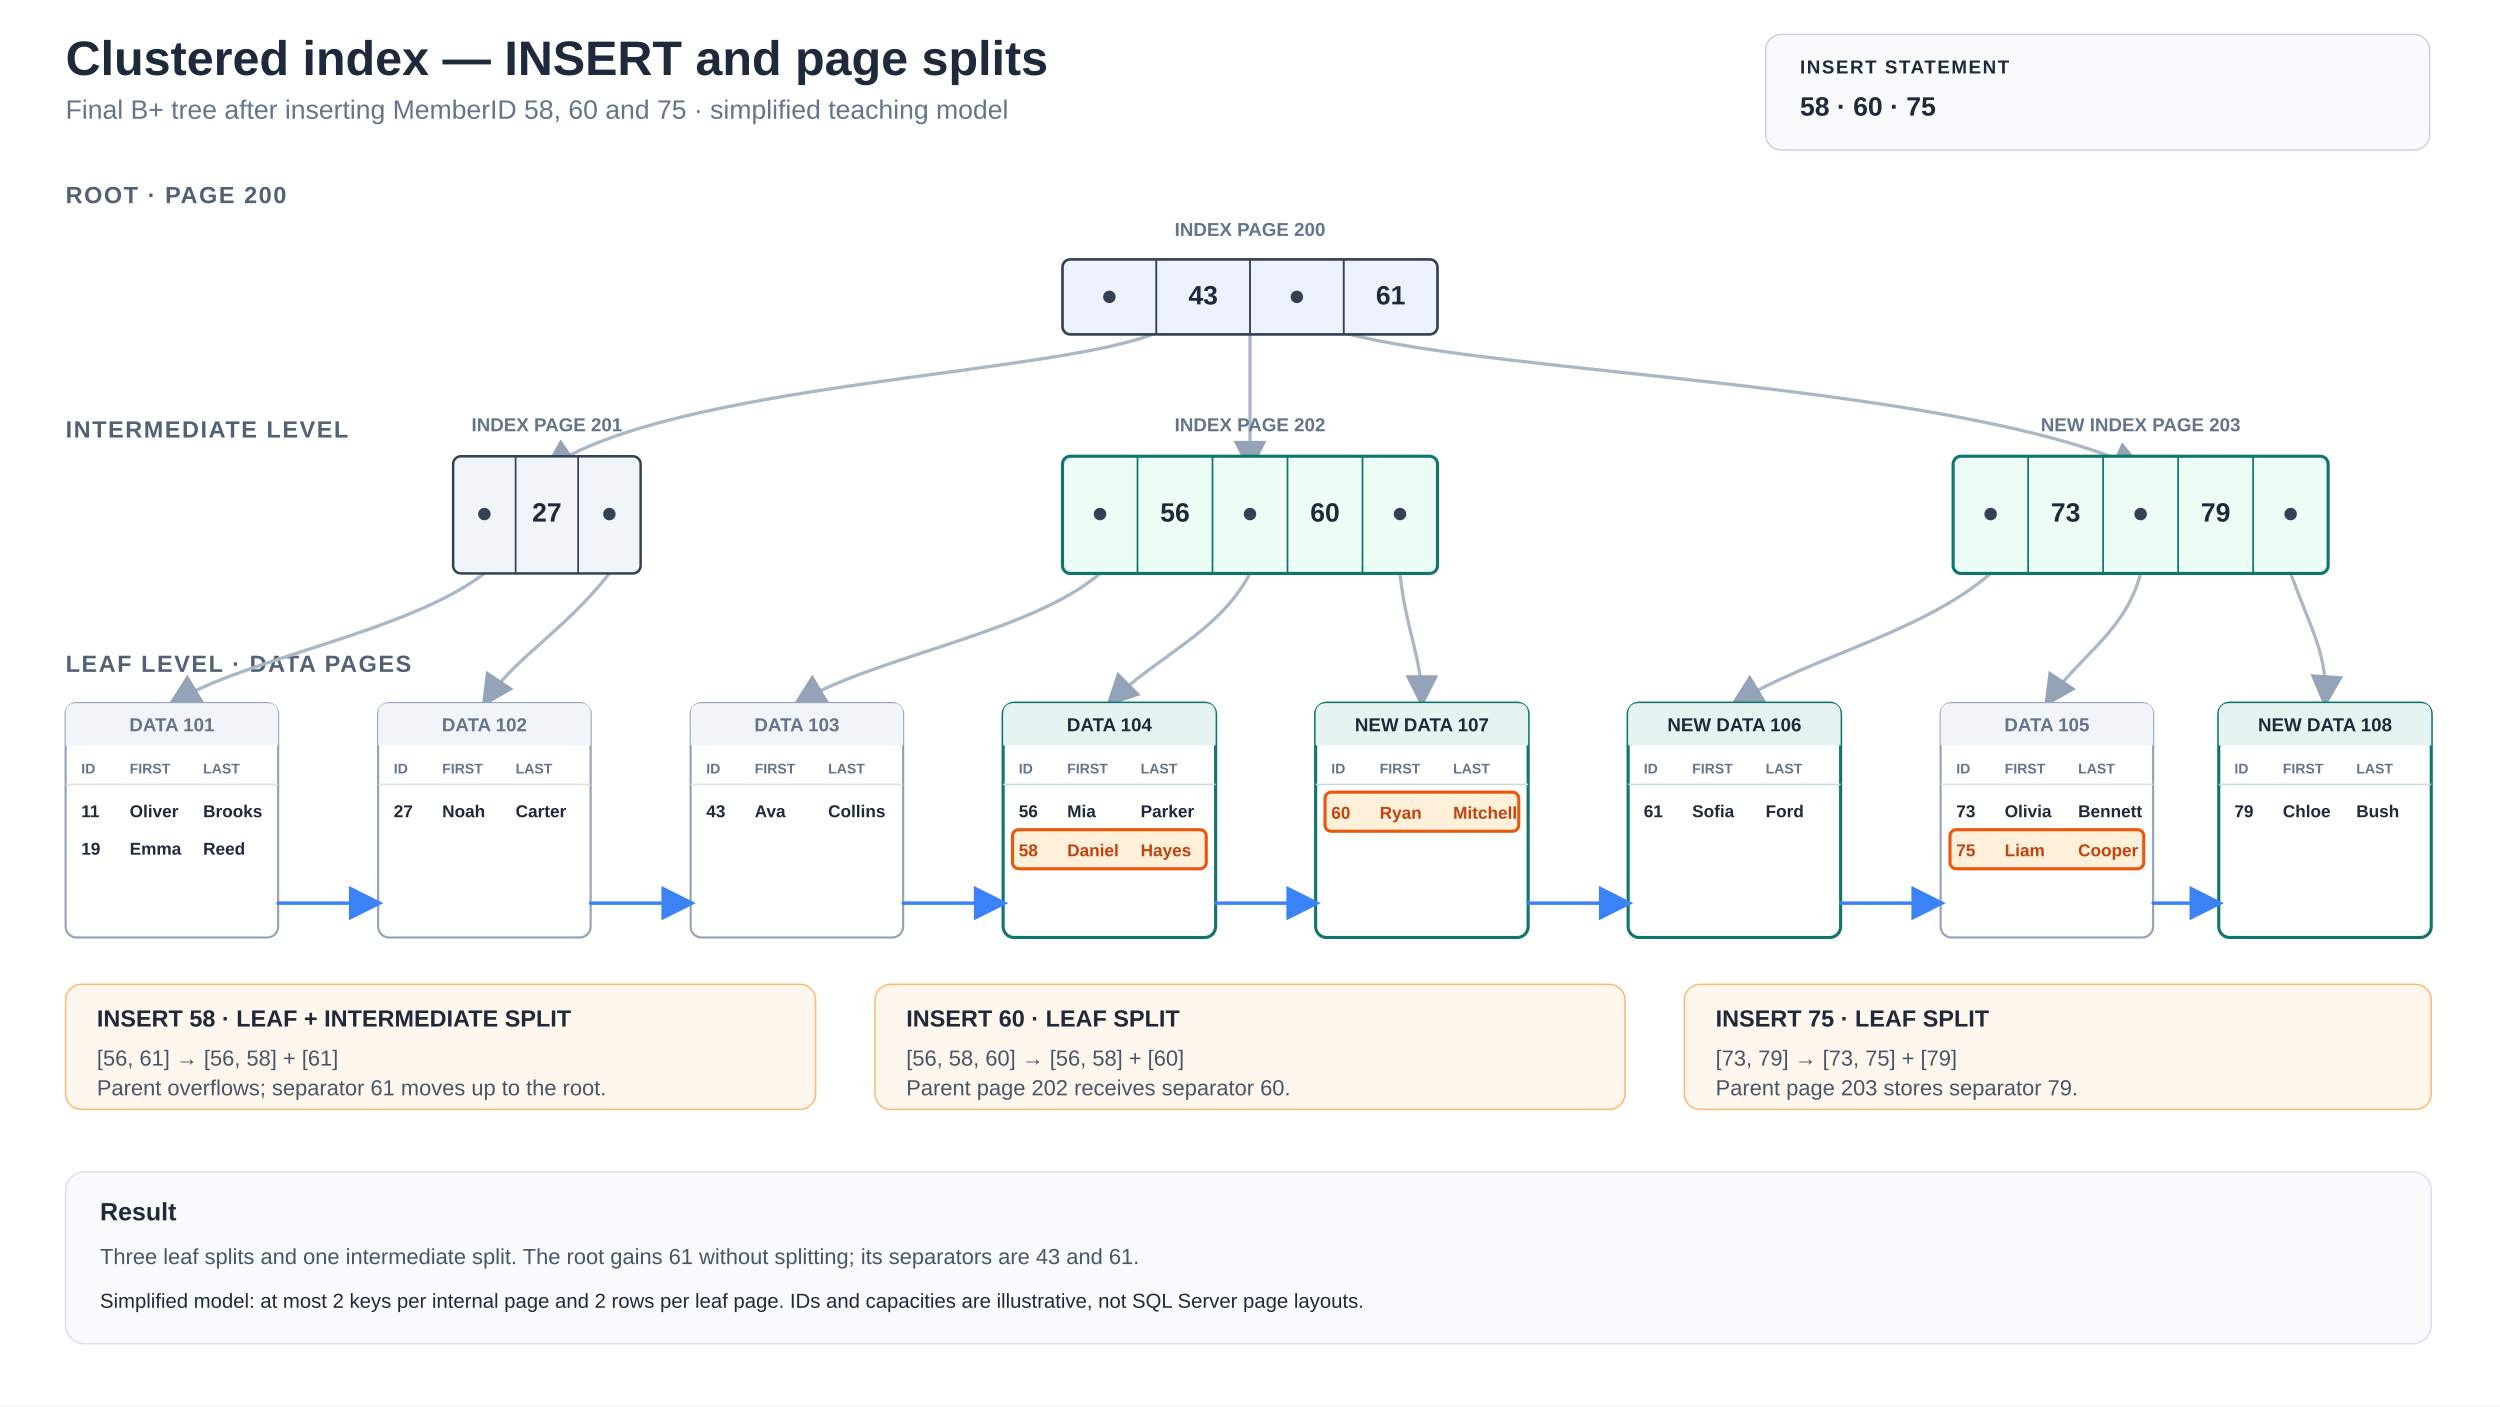
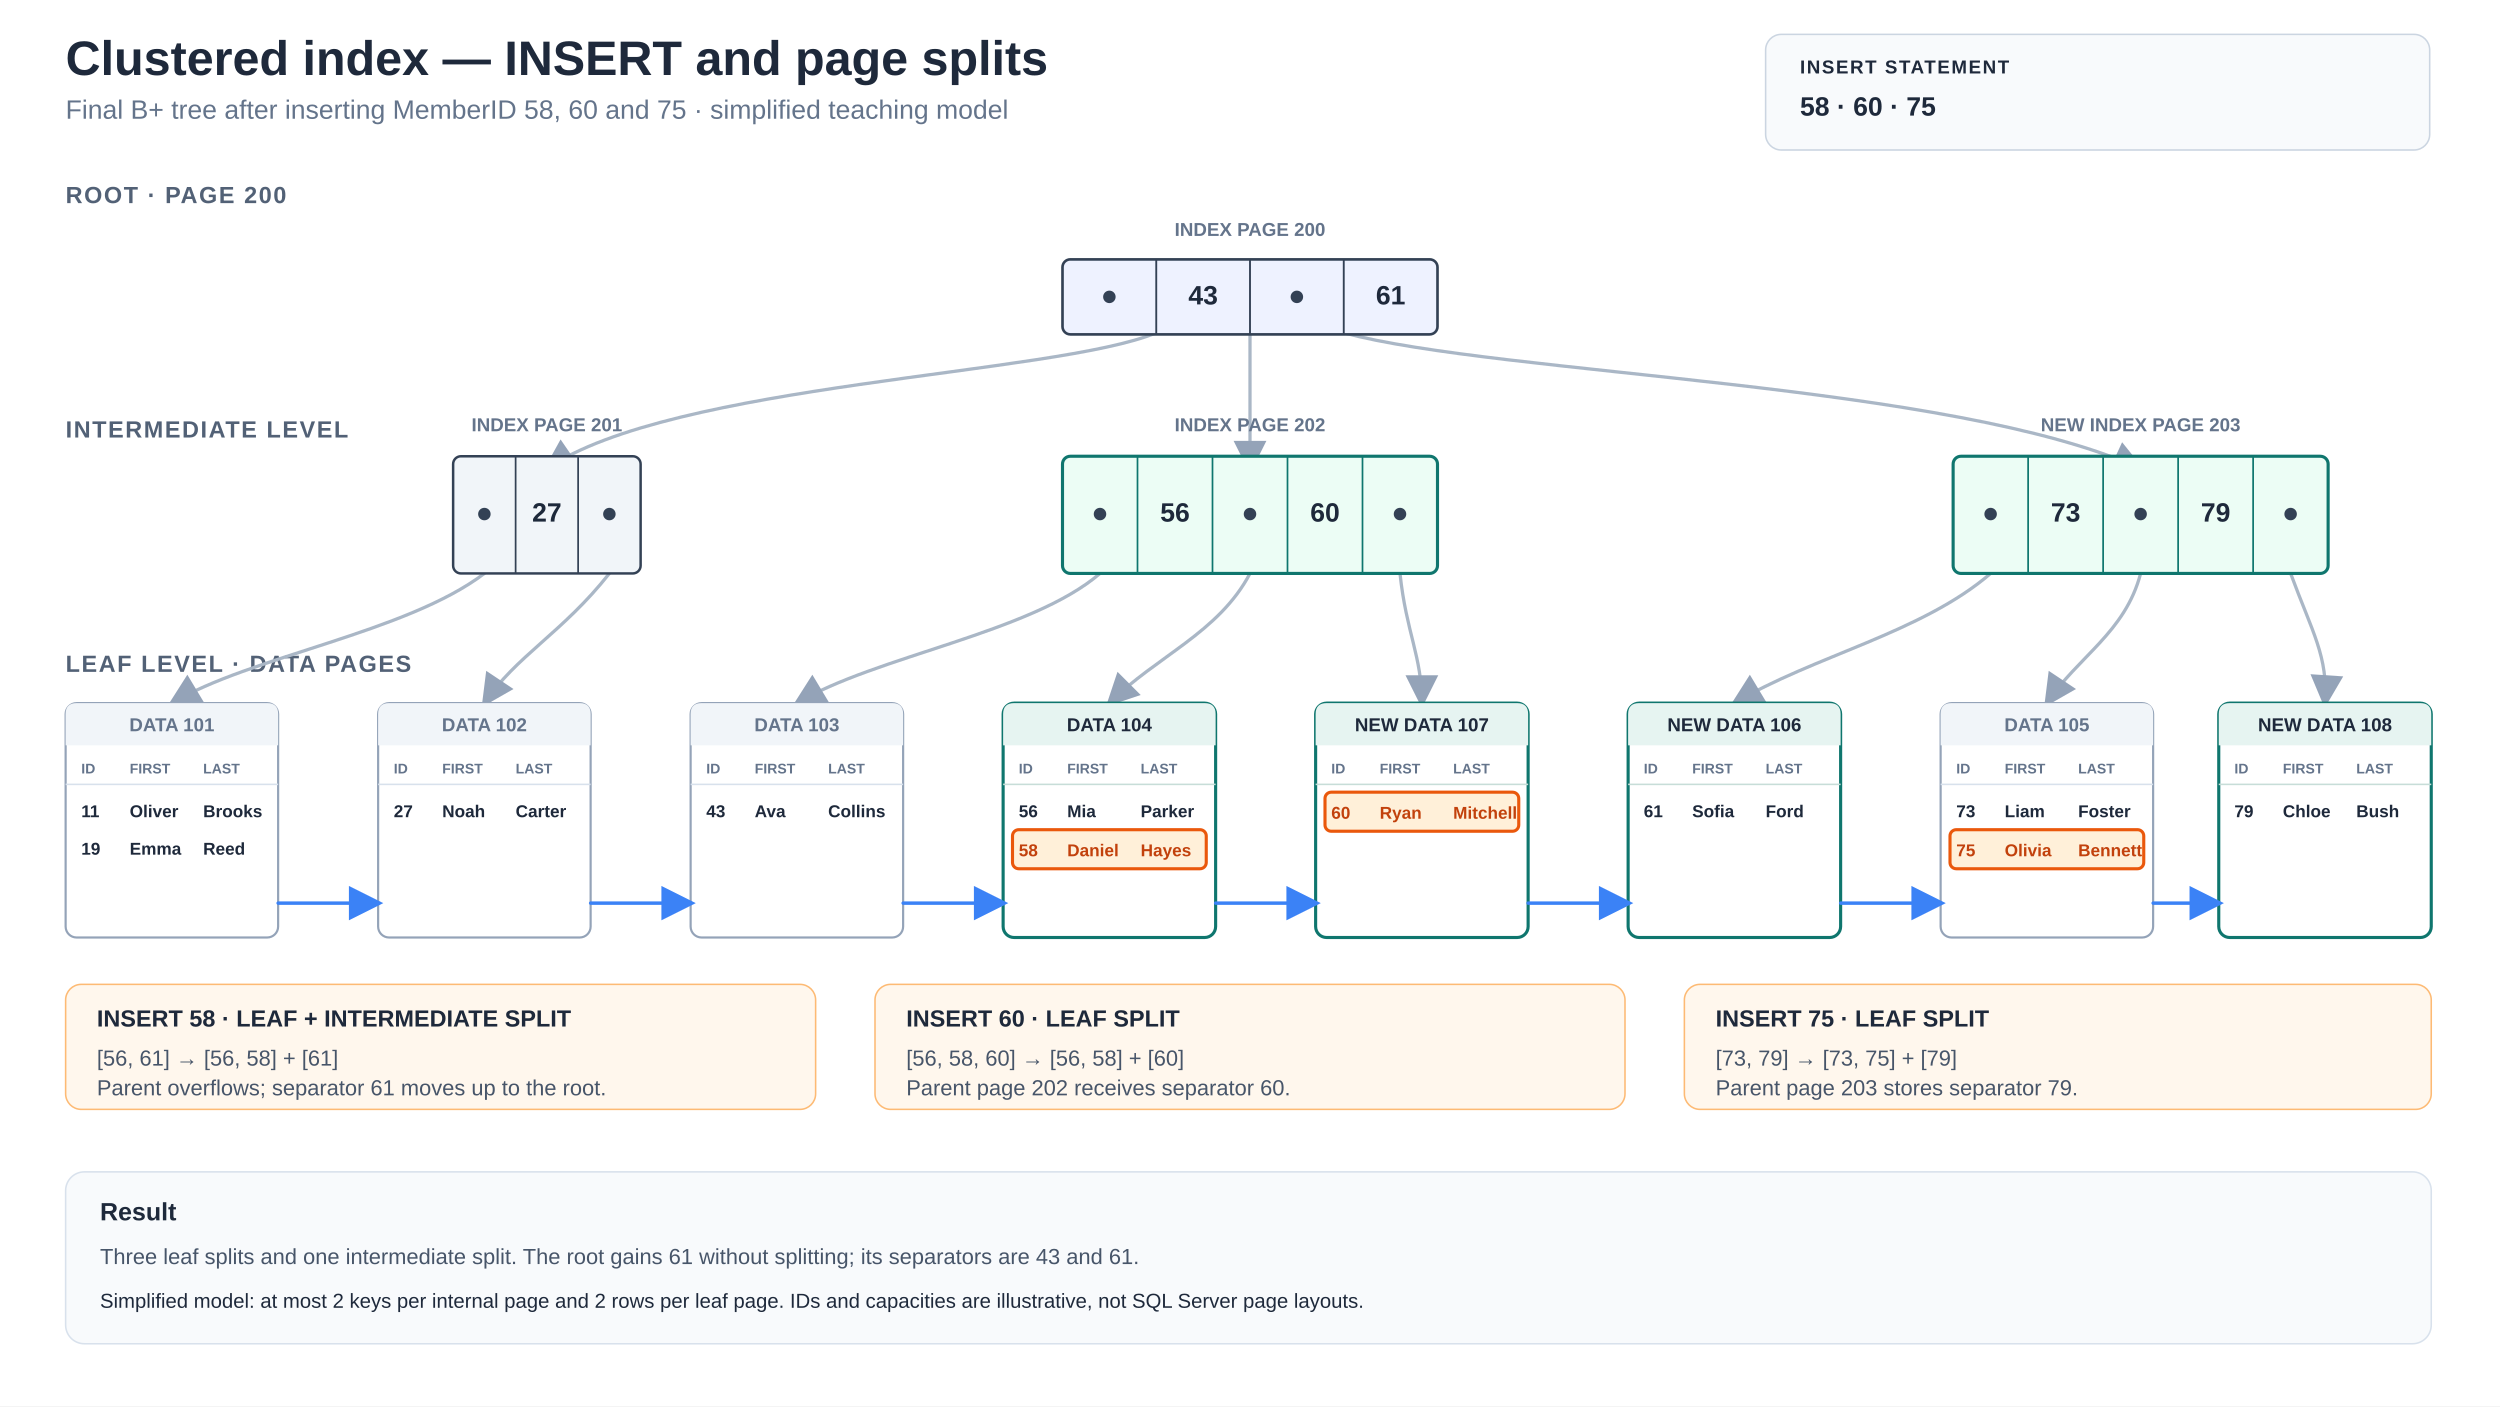
<svg xmlns="http://www.w3.org/2000/svg" width="1600" height="900" viewBox="0 0 1600 900" role="img" aria-labelledby="title desc">
  <defs>
    <marker id="treeArrow" markerWidth="10" markerHeight="10" refX="8.5" refY="5" orient="auto">
      <path d="M0 0 L10 5 L0 10 Z" fill="#94A3B8" />
    </marker>
    <marker id="leafArrow" markerWidth="10" markerHeight="10" refX="8.5" refY="5" orient="auto">
      <path d="M0 0 L10 5 L0 10 Z" fill="#3B82F6" />
    </marker>
    <style>
 text{font-family:Arial,Helvetica,sans-serif;fill:#1E293B}
 .title{font-size:31px;font-weight:700}.subtitle{font-size:17px;fill:#64748B}
 .section{font-size:15px;font-weight:700;letter-spacing:1px;fill:#526176}
 .page{font-size:12px;font-weight:700;fill:#64748B}
 .key{font-size:17px;font-weight:700;text-anchor:middle;dominant-baseline:middle}
 .head{font-size:9px;font-weight:700;fill:#64748B}
 .val{font-size:11px;font-weight:600}
 .edge{fill:none;stroke:#AAB7C6;stroke-width:2.1;stroke-linecap:round;stroke-linejoin:round;marker-end:url(#treeArrow)}
 .leaf{fill:none;stroke:#3B82F6;stroke-width:2.2;stroke-linecap:round;marker-end:url(#leafArrow)}
 .new{fill:#FFF0D9;stroke:#EA580C;stroke-width:2}
 .newtxt{fill:#C2410C;font-weight:800}
 .note{font-size:14px;fill:#475569}
 </style>
  </defs>
  <rect width="1600" height="900" fill="#FFFFFF" />
  <text class="title" x="42" y="48">Clustered index — INSERT and page splits</text>
  <text class="subtitle" x="42" y="76">Final B+ tree after inserting MemberID 58, 60 and 75 · simplified teaching model</text>
  <rect x="1130" y="22" width="425" height="74" rx="10" fill="#F8FAFC" stroke="#CBD5E1" />
  <text x="1152" y="47" font-size="12" font-weight="700" letter-spacing="1" fill="#0F766E">INSERT STATEMENT</text>
  <text x="1152" y="74" font-size="17" font-family="monospace" font-weight="700">58 · 60 · 75</text>
  <text class="section" x="42" y="130">ROOT · PAGE 200</text>
  <text class="section" x="42" y="280">INTERMEDIATE LEVEL</text>
  <text class="section" x="42" y="430">LEAF LEVEL · DATA PAGES</text>
  <g class="edge">
    <path d="M740 213 C675 240 430 245 350 300" />
    <path d="M800 213 C800 250 800 260 800 300" />
    <path d="M860 213 C960 240 1250 245 1370 300" />
    <path d="M310 367 C260 405 160 420 110 450" />
    <path d="M390 367 C360 405 330 420 310 450" />
    <path d="M704 367 C660 405 560 420 510 450" />
    <path d="M800 367 C780 405 740 420 710 450" />
    <path d="M896 367 C900 405 910 420 910 450" />
    <path d="M1274 367 C1230 405 1160 420 1110 450" />
    <path d="M1370 367 C1360 405 1330 420 1310 450" />
    <path d="M1466 367 C1480 405 1490 420 1488 450" />
  </g>
  <text class="page" x="800" y="151" text-anchor="middle">INDEX PAGE 200</text>
  <g>
    <rect x="680" y="166" width="240" height="48" rx="5" fill="#EEF2FF" stroke="#334155" stroke-width="1.7" />
    <g stroke="#334155" stroke-width="1.2">
      <line x1="740" y1="166" x2="740" y2="214" />
      <line x1="800" y1="166" x2="800" y2="214" />
      <line x1="860" y1="166" x2="860" y2="214" />
    </g>
    <circle cx="710" cy="190" r="4" fill="#334155" />
    <text class="key" x="770" y="190">43</text>
    <circle cx="830" cy="190" r="4" fill="#334155" />
    <text class="key" x="890" y="190">61</text>
  </g>
  <text class="page" x="350" y="276" text-anchor="middle">INDEX PAGE 201</text>
  <g>
    <rect x="290" y="292" width="120" height="75" rx="5" fill="#F1F5F9" stroke="#334155" stroke-width="1.6" />
    <line x1="330" y1="292" x2="330" y2="367" stroke="#334155" stroke-width="1.1" />
    <line x1="370" y1="292" x2="370" y2="367" stroke="#334155" stroke-width="1.1" />
    <circle cx="310" cy="329" r="4" fill="#334155" />
    <text class="key" x="350" y="329">27</text>
    <circle cx="390" cy="329" r="4" fill="#334155" />
  </g>
  <text class="page" x="800" y="276" text-anchor="middle">INDEX PAGE 202</text>
  <g>
    <rect x="680" y="292" width="240" height="75" rx="5" fill="#ECFDF5" stroke="#0F766E" stroke-width="2" />
    <g stroke="#0F766E" stroke-width="1.1">
      <line x1="728" y1="292" x2="728" y2="367" />
      <line x1="776" y1="292" x2="776" y2="367" />
      <line x1="824" y1="292" x2="824" y2="367" />
      <line x1="872" y1="292" x2="872" y2="367" />
    </g>
    <circle cx="704" cy="329" r="4" fill="#334155" />
    <text class="key" x="752" y="329">56</text>
    <circle cx="800" cy="329" r="4" fill="#334155" />
    <text class="key" x="848" y="329">60</text>
    <circle cx="896" cy="329" r="4" fill="#334155" />
  </g>
  <text class="page" x="1370" y="276" text-anchor="middle">NEW INDEX PAGE 203</text>
  <g>
    <rect x="1250" y="292" width="240" height="75" rx="5" fill="#ECFDF5" stroke="#0F766E" stroke-width="2" />
    <g stroke="#0F766E" stroke-width="1.1">
      <line x1="1298" y1="292" x2="1298" y2="367" />
      <line x1="1346" y1="292" x2="1346" y2="367" />
      <line x1="1394" y1="292" x2="1394" y2="367" />
      <line x1="1442" y1="292" x2="1442" y2="367" />
    </g>
    <circle cx="1274" cy="329" r="4" fill="#334155" />
    <text class="key" x="1322" y="329">73</text>
    <circle cx="1370" cy="329" r="4" fill="#334155" />
    <text class="key" x="1418" y="329">79</text>
    <circle cx="1466" cy="329" r="4" fill="#334155" />
  </g>
  <g>
    <rect x="42" y="450" width="136" height="150" rx="7" fill="#FFFFFF" stroke="#94A3B8" stroke-width="1.4" />
    <path d="M49 450H171Q178 450 178 457V477H42V457Q42 450 49 450Z" fill="#F1F5F9" />
    <text class="page" x="110" y="468" text-anchor="middle">DATA 101</text>
    <text class="head" x="52" y="495">ID</text>
    <text class="head" x="83" y="495">FIRST</text>
    <text class="head" x="130" y="495">LAST</text>
    <line x1="42" y1="502" x2="178" y2="502" stroke="#D8E1EC" />
    <text class="val" x="52" y="523">11</text>
    <text class="val" x="83" y="523">Oliver</text>
    <text class="val" x="130" y="523">Brooks</text>
    <text class="val" x="52" y="547">19</text>
    <text class="val" x="83" y="547">Emma</text>
    <text class="val" x="130" y="547">Reed</text>
    <rect x="242" y="450" width="136" height="150" rx="7" fill="#FFFFFF" stroke="#94A3B8" stroke-width="1.4" />
    <path d="M249 450H371Q378 450 378 457V477H242V457Q242 450 249 450Z" fill="#F1F5F9" />
    <text class="page" x="310" y="468" text-anchor="middle">DATA 102</text>
    <text class="head" x="252" y="495">ID</text>
    <text class="head" x="283" y="495">FIRST</text>
    <text class="head" x="330" y="495">LAST</text>
    <line x1="242" y1="502" x2="378" y2="502" stroke="#D8E1EC" />
    <text class="val" x="252" y="523">27</text>
    <text class="val" x="283" y="523">Noah</text>
    <text class="val" x="330" y="523">Carter</text>
    <rect x="442" y="450" width="136" height="150" rx="7" fill="#FFFFFF" stroke="#94A3B8" stroke-width="1.4" />
    <path d="M449 450H571Q578 450 578 457V477H442V457Q442 450 449 450Z" fill="#F1F5F9" />
    <text class="page" x="510" y="468" text-anchor="middle">DATA 103</text>
    <text class="head" x="452" y="495">ID</text>
    <text class="head" x="483" y="495">FIRST</text>
    <text class="head" x="530" y="495">LAST</text>
    <line x1="442" y1="502" x2="578" y2="502" stroke="#D8E1EC" />
    <text class="val" x="452" y="523">43</text>
    <text class="val" x="483" y="523">Ava</text>
    <text class="val" x="530" y="523">Collins</text>
    <rect x="642" y="450" width="136" height="150" rx="7" fill="#FFFFFF" stroke="#0F766E" stroke-width="2" />
    <path d="M649 450H771Q778 450 778 457V477H642V457Q642 450 649 450Z" fill="#E6F4F1" />
    <text x="710" y="468" text-anchor="middle" font-size="12" font-weight="700" fill="#0F766E">DATA 104</text>
    <text class="head" x="652" y="495">ID</text>
    <text class="head" x="683" y="495">FIRST</text>
    <text class="head" x="730" y="495">LAST</text>
    <line x1="642" y1="502" x2="778" y2="502" stroke="#C7DDD8" />
    <text class="val" x="652" y="523">56</text>
    <text class="val" x="683" y="523">Mia</text>
    <text class="val" x="730" y="523">Parker</text>
    <rect x="648" y="531" width="124" height="25" rx="4" class="new" />
    <text class="val newtxt" x="652" y="548">58</text>
    <text class="val newtxt" x="683" y="548">Daniel</text>
    <text class="val newtxt" x="730" y="548">Hayes</text>
    <rect x="842" y="450" width="136" height="150" rx="7" fill="#FFFFFF" stroke="#0F766E" stroke-width="2" />
    <path d="M849 450H971Q978 450 978 457V477H842V457Q842 450 849 450Z" fill="#E6F4F1" />
    <text x="910" y="468" text-anchor="middle" font-size="12" font-weight="700" fill="#0F766E">NEW DATA 107</text>
    <text class="head" x="852" y="495">ID</text>
    <text class="head" x="883" y="495">FIRST</text>
    <text class="head" x="930" y="495">LAST</text>
    <line x1="842" y1="502" x2="978" y2="502" stroke="#C7DDD8" />
    <rect x="848" y="507" width="124" height="25" rx="4" class="new" />
    <text class="val newtxt" x="852" y="524">60</text>
    <text class="val newtxt" x="883" y="524">Ryan</text>
    <text class="val newtxt" x="930" y="524">Mitchell</text>
    <rect x="1042" y="450" width="136" height="150" rx="7" fill="#FFFFFF" stroke="#0F766E" stroke-width="2" />
    <path d="M1049 450H1171Q1178 450 1178 457V477H1042V457Q1042 450 1049 450Z" fill="#E6F4F1" />
    <text x="1110" y="468" text-anchor="middle" font-size="12" font-weight="700" fill="#0F766E">NEW DATA 106</text>
    <text class="head" x="1052" y="495">ID</text>
    <text class="head" x="1083" y="495">FIRST</text>
    <text class="head" x="1130" y="495">LAST</text>
    <line x1="1042" y1="502" x2="1178" y2="502" stroke="#C7DDD8" />
    <text class="val" x="1052" y="523">61</text>
    <text class="val" x="1083" y="523">Sofia</text>
    <text class="val" x="1130" y="523">Ford</text>
    <rect x="1242" y="450" width="136" height="150" rx="7" fill="#FFFFFF" stroke="#94A3B8" stroke-width="1.4" />
    <path d="M1249 450H1371Q1378 450 1378 457V477H1242V457Q1242 450 1249 450Z" fill="#F1F5F9" />
    <text class="page" x="1310" y="468" text-anchor="middle">DATA 105</text>
    <text class="head" x="1252" y="495">ID</text>
    <text class="head" x="1283" y="495">FIRST</text>
    <text class="head" x="1330" y="495">LAST</text>
    <line x1="1242" y1="502" x2="1378" y2="502" stroke="#D8E1EC" />
    <text class="val" x="1252" y="523">73</text>
-     <text class="val" x="1283" y="523">Olivia</text>
-     <text class="val" x="1330" y="523">Bennett</text>
+     <text class="val" x="1283" y="523">Liam</text>
+     <text class="val" x="1330" y="523">Foster</text>
    <rect x="1248" y="531" width="124" height="25" rx="4" class="new" />
    <text class="val newtxt" x="1252" y="548">75</text>
-     <text class="val newtxt" x="1283" y="548">Liam</text>
-     <text class="val newtxt" x="1330" y="548">Cooper</text>
+     <text class="val newtxt" x="1283" y="548">Olivia</text>
+     <text class="val newtxt" x="1330" y="548">Bennett</text>
    <rect x="1420" y="450" width="136" height="150" rx="7" fill="#FFFFFF" stroke="#0F766E" stroke-width="2" />
    <path d="M1427 450H1549Q1556 450 1556 457V477H1420V457Q1420 450 1427 450Z" fill="#E6F4F1" />
    <text x="1488" y="468" text-anchor="middle" font-size="12" font-weight="700" fill="#0F766E">NEW DATA 108</text>
    <text class="head" x="1430" y="495">ID</text>
    <text class="head" x="1461" y="495">FIRST</text>
    <text class="head" x="1508" y="495">LAST</text>
    <line x1="1420" y1="502" x2="1556" y2="502" stroke="#C7DDD8" />
    <text class="val" x="1430" y="523">79</text>
    <text class="val" x="1461" y="523">Chloe</text>
    <text class="val" x="1508" y="523">Bush</text>
  </g>
  <g class="leaf">
    <path d="M178 578 C200 578 220 578 242 578" />
    <path d="M378 578 C400 578 420 578 442 578" />
    <path d="M578 578 C600 578 620 578 642 578" />
    <path d="M778 578 C800 578 820 578 842 578" />
    <path d="M978 578 C1000 578 1020 578 1042 578" />
    <path d="M1178 578 C1200 578 1220 578 1242 578" />
    <path d="M1378 578 C1390 578 1400 578 1420 578" />
  </g>
  <rect x="42" y="630" width="480" height="80" rx="10" fill="#FFF7ED" stroke="#FDBA74" />
  <text x="62" y="657" font-size="15" font-weight="700" fill="#C2410C">INSERT 58 · LEAF + INTERMEDIATE SPLIT</text>
  <text class="note" x="62" y="682">[56, 61] → [56, 58] + [61]</text>
  <text class="note" x="62" y="701">Parent overflows; separator 61 moves up to the root.</text>
  <rect x="560" y="630" width="480" height="80" rx="10" fill="#FFF7ED" stroke="#FDBA74" />
  <text x="580" y="657" font-size="15" font-weight="700" fill="#C2410C">INSERT 60 · LEAF SPLIT</text>
  <text class="note" x="580" y="682">[56, 58, 60] → [56, 58] + [60]</text>
  <text class="note" x="580" y="701">Parent page 202 receives separator 60.</text>
  <rect x="1078" y="630" width="478" height="80" rx="10" fill="#FFF7ED" stroke="#FDBA74" />
  <text x="1098" y="657" font-size="15" font-weight="700" fill="#C2410C">INSERT 75 · LEAF SPLIT</text>
  <text class="note" x="1098" y="682">[73, 79] → [73, 75] + [79]</text>
  <text class="note" x="1098" y="701">Parent page 203 stores separator 79.</text>
  <rect x="42" y="750" width="1514" height="110" rx="12" fill="#F8FAFC" stroke="#D8E1EC" />
  <text x="64" y="781" font-size="16" font-weight="700">Result</text>
  <text class="note" x="64" y="809">Three leaf splits and one intermediate split. The root gains 61 without splitting; its separators are 43 and 61.</text>
  <text x="64" y="837" font-size="13" fill="#64748B">Simplified model: at most 2 keys per internal page and 2 rows per leaf page. IDs and capacities are illustrative, not SQL Server page layouts.</text>
</svg>
